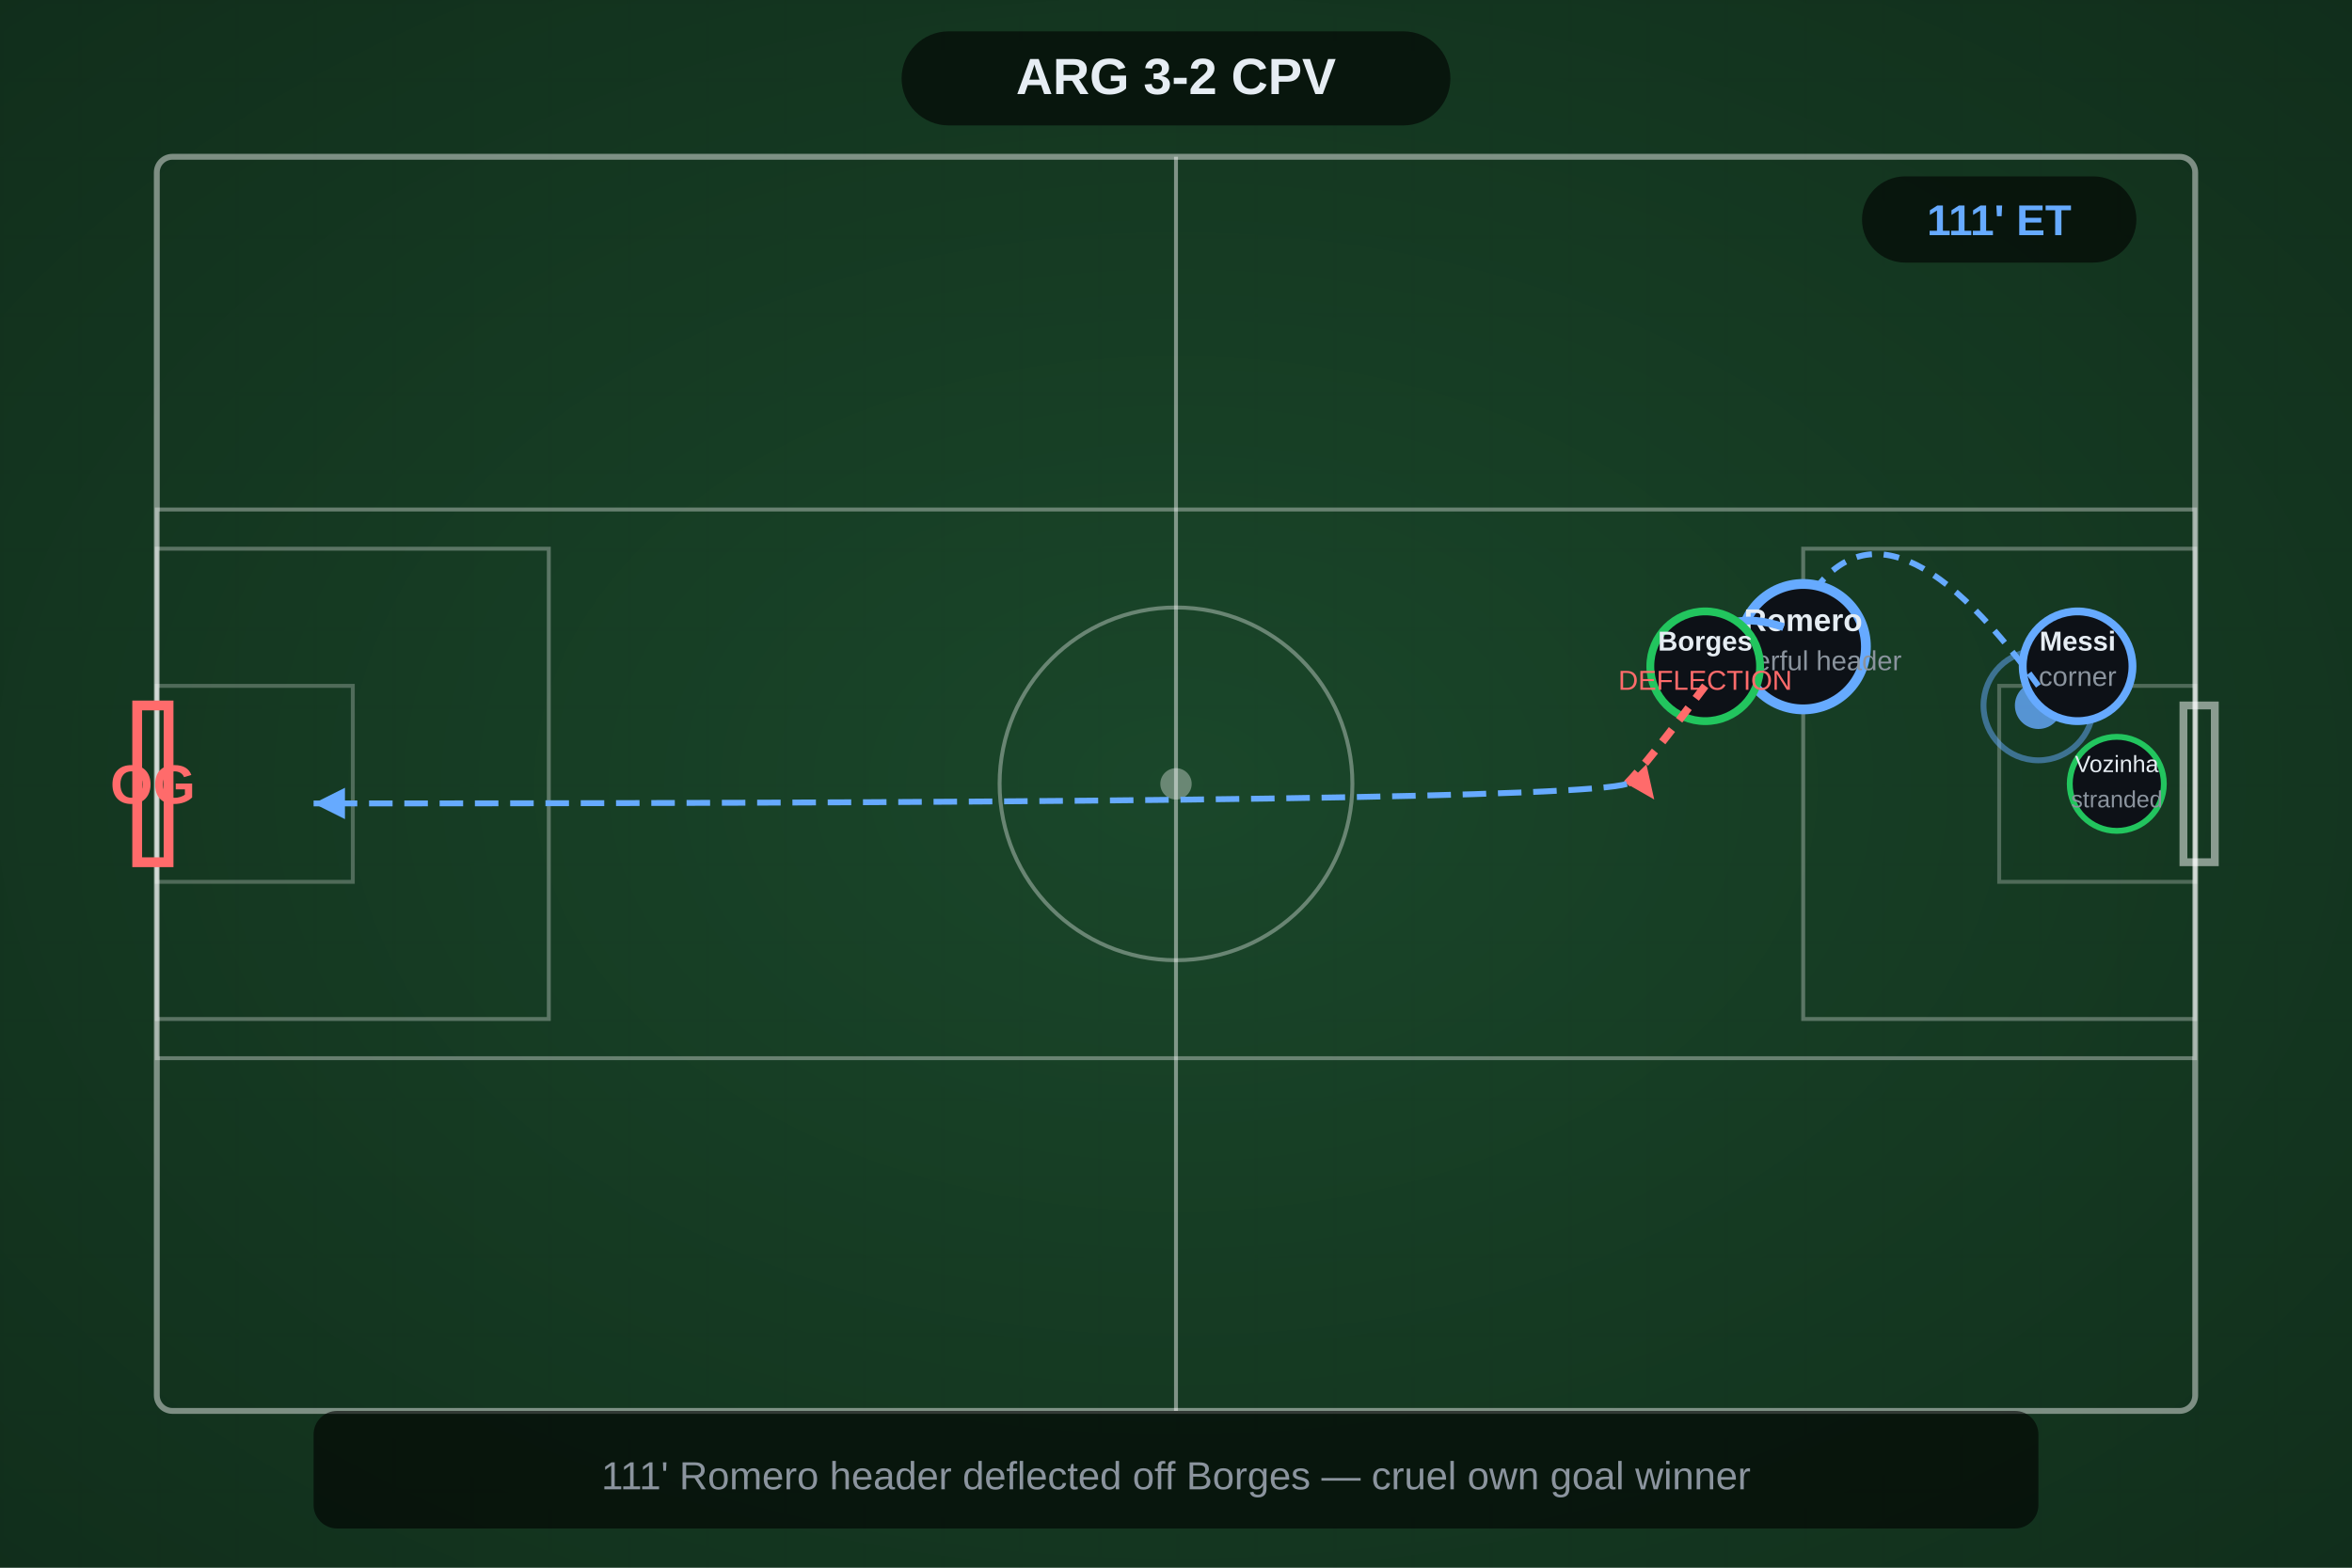
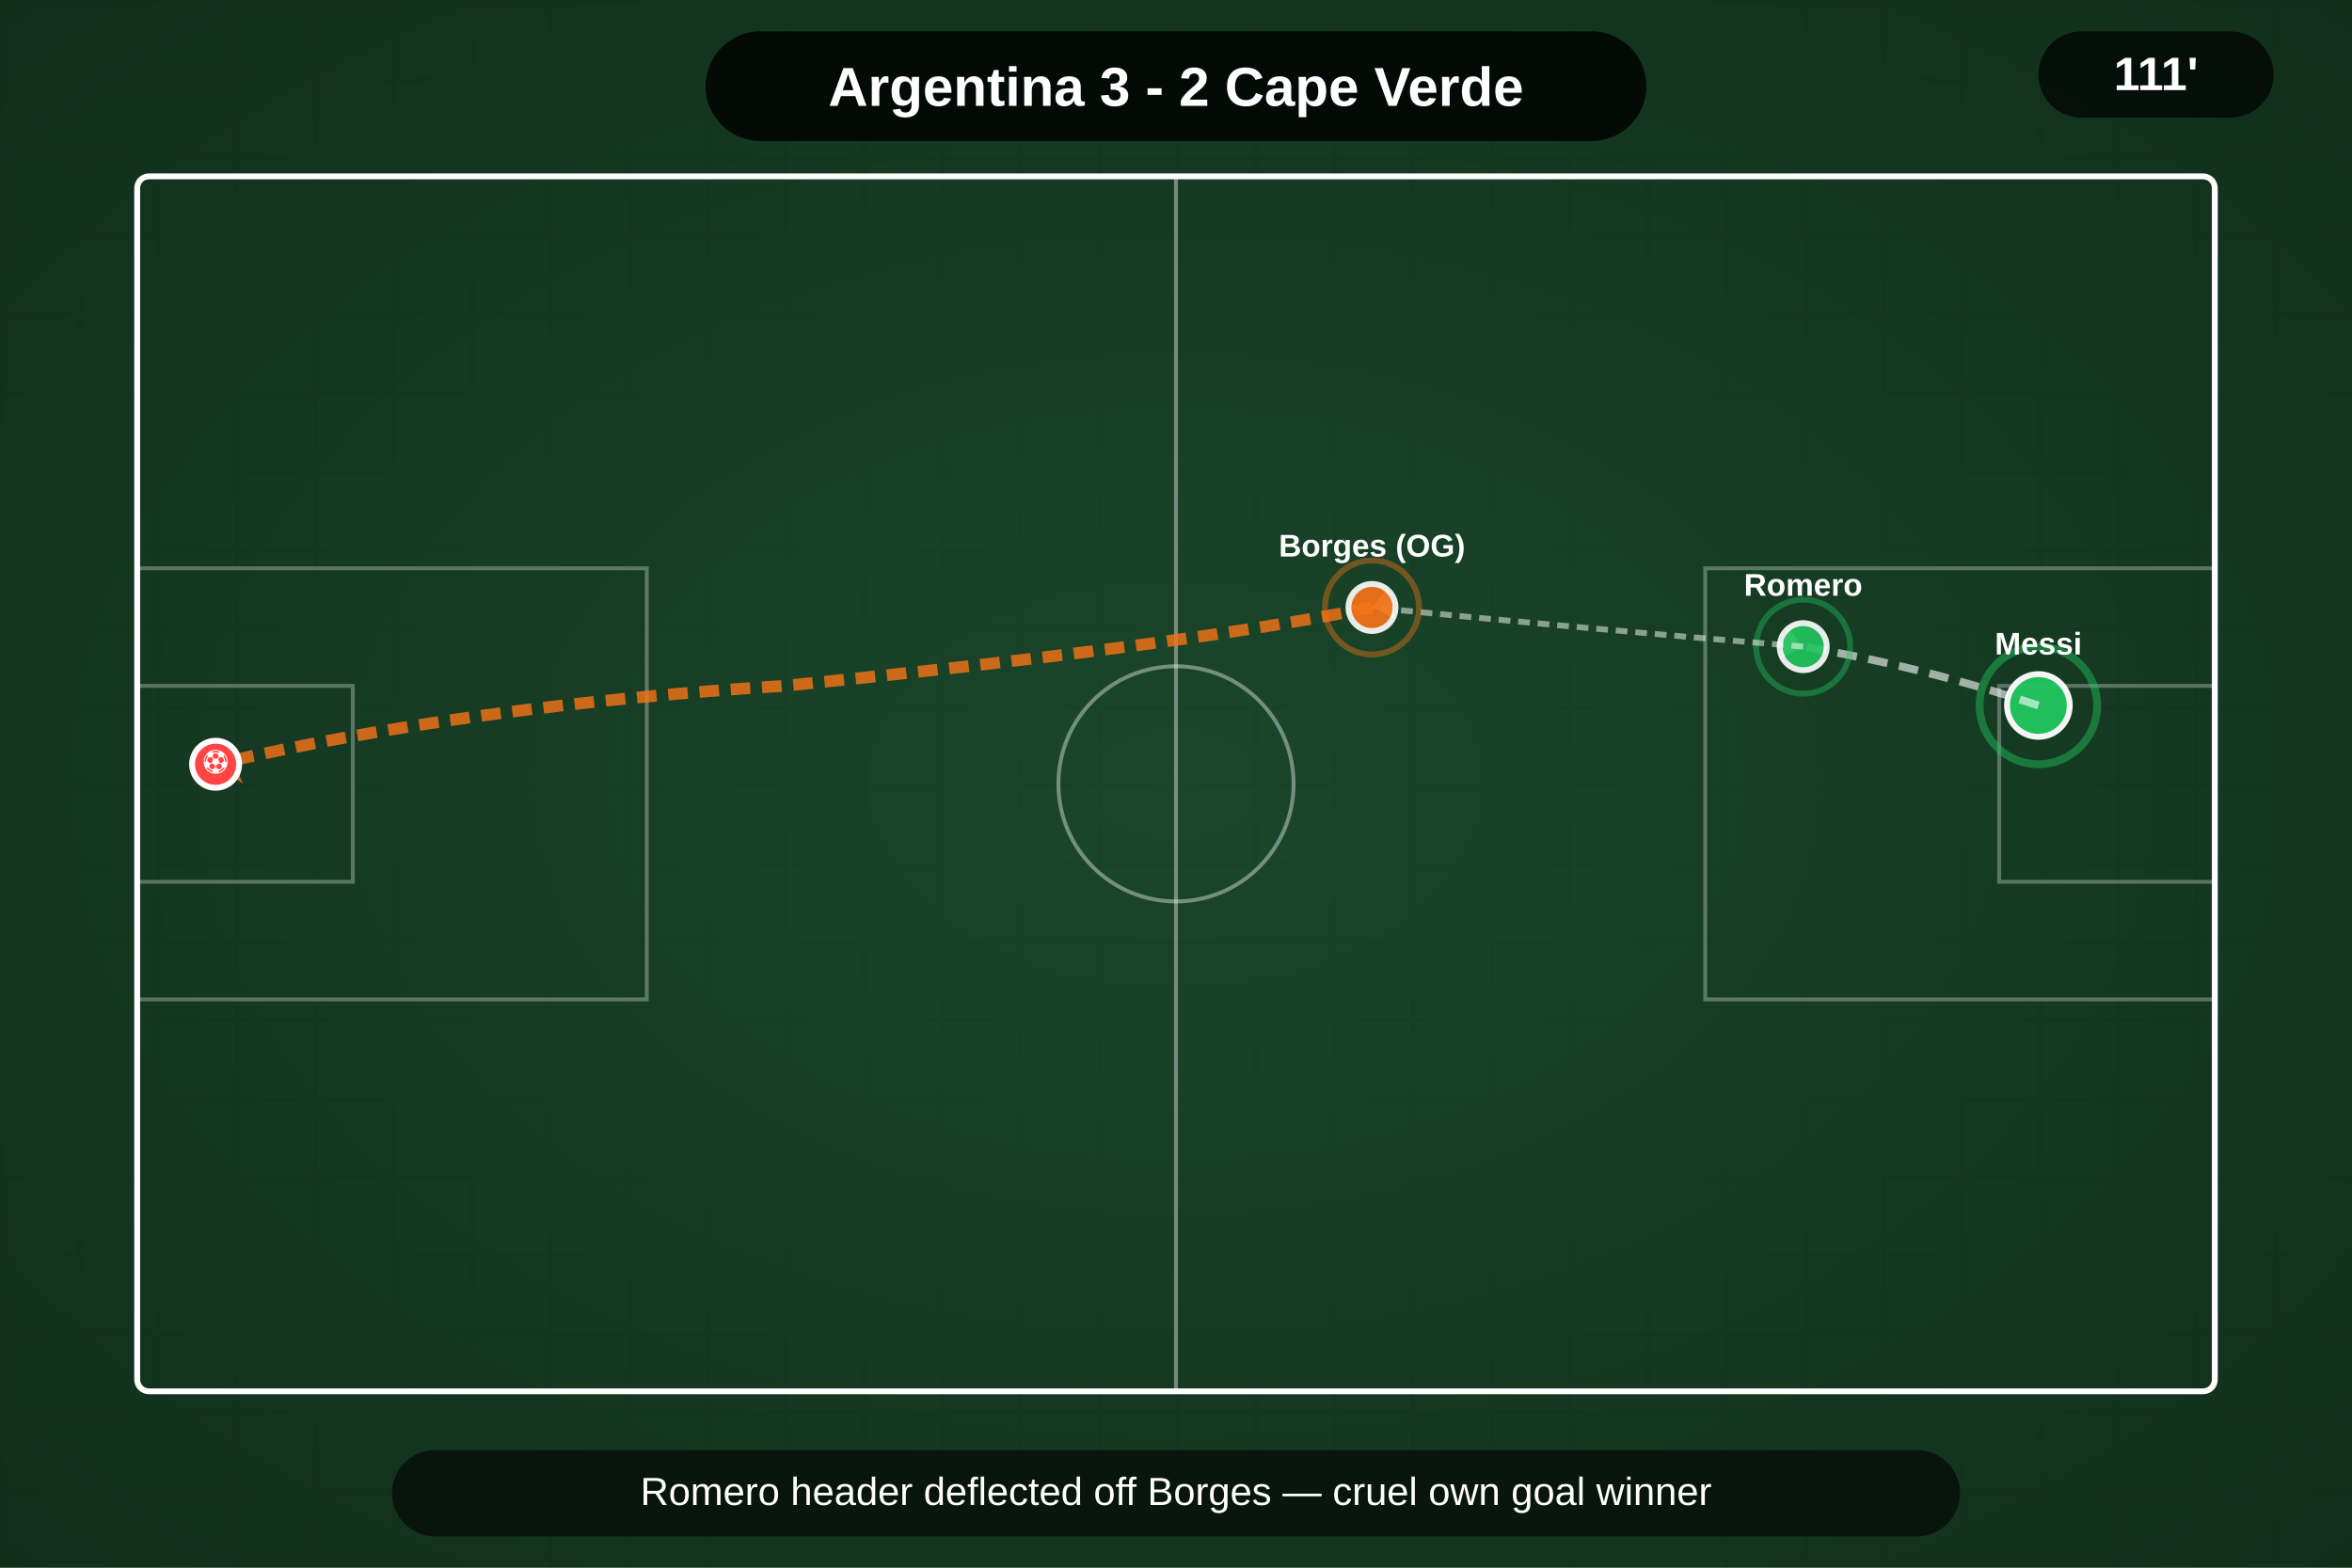
<svg xmlns="http://www.w3.org/2000/svg" viewBox="0 0 600 400">
  <rect width="600" height="400" fill="#1a472a" />
+   <rect width="600" height="400" fill="url(#pitchPattern)" opacity="0.12" />
  <defs>
    <pattern id="pitchPattern" x="0" y="0" width="20" height="20" patternUnits="userSpaceOnUse">
      <rect width="20" height="20" fill="none" />
      <rect x="0" y="0" width="1" height="20" fill="#000" opacity="0.08" />
      <rect x="0" y="0" width="20" height="1" fill="#000" opacity="0.08" />
    </pattern>
    <radialGradient id="pitchVignette" cx="50%" cy="50%" r="70%">
      <stop offset="0%" stop-color="transparent" />
      <stop offset="100%" stop-color="#000" stop-opacity="0.35" />
    </radialGradient>
  </defs>
  <rect width="600" height="400" fill="url(#pitchPattern)" opacity="0.12" />
  <rect width="600" height="400" fill="url(#pitchVignette)" />
-   <rect x="40" y="40" width="520" height="320" fill="none" stroke="#fff" stroke-width="1.5" rx="4" opacity="0.45" />
-   <line x1="300" y1="40" x2="300" y2="360" stroke="#fff" stroke-width="1" opacity="0.45" />
-   <rect x="40" y="130" width="520" height="140" fill="none" stroke="#fff" stroke-width="1" opacity="0.35" />
-   <circle cx="300" cy="200" r="45" fill="none" stroke="#fff" stroke-width="1" opacity="0.35" />
-   <circle cx="300" cy="200" r="4" fill="#fff" opacity="0.35" />
-   <rect x="40" y="140" width="100" height="120" fill="none" stroke="#fff" stroke-width="1" opacity="0.3" />
-   <rect x="460" y="140" width="100" height="120" fill="none" stroke="#fff" stroke-width="1" opacity="0.3" />
-   <rect x="40" y="175" width="50" height="50" fill="none" stroke="#fff" stroke-width="1" opacity="0.25" />
-   <rect x="510" y="175" width="50" height="50" fill="none" stroke="#fff" stroke-width="1" opacity="0.25" />
-   <rect x="35" y="180" width="8" height="40" fill="none" stroke="#fff" stroke-width="2" opacity="0.5" />
-   <rect x="557" y="180" width="8" height="40" fill="none" stroke="#fff" stroke-width="2" opacity="0.5" />
-   <circle cx="520" cy="180" r="6" fill="#66aaff" opacity="0.8" />
-   <circle cx="520" cy="180" r="14" fill="none" stroke="#66aaff" stroke-width="1.5" opacity="0.5" />
-   <circle cx="530" cy="170" r="14" fill="#0d1117" stroke="#66aaff" stroke-width="2" />
-   <text x="530" y="166" text-anchor="middle" fill="#e6edf3" font-family="Arial, sans-serif" font-size="7" font-weight="bold">Messi</text>
-   <text x="530" y="175" text-anchor="middle" fill="#8b949e" font-family="Arial, sans-serif" font-size="7">corner</text>
-   <path d="M 520 175 Q 480 120 460 155" fill="none" stroke="#66aaff" stroke-width="1.5" stroke-dasharray="4,3" />
-   <polygon points="460,155 465,162 456,161" fill="#66aaff" />
-   <circle cx="465" cy="155" r="5" fill="#fff" />
-   <circle cx="460" cy="165" r="16" fill="#0d1117" stroke="#66aaff" stroke-width="2.5" />
-   <text x="460" y="161" text-anchor="middle" fill="#e6edf3" font-family="Arial, sans-serif" font-size="8" font-weight="bold">Romero</text>
-   <text x="460" y="171" text-anchor="middle" fill="#8b949e" font-family="Arial, sans-serif" font-size="7">powerful header</text>
-   <path d="M 455 160 Q 440 155 435 165" fill="none" stroke="#66aaff" stroke-width="2" />
-   <polygon points="435,165 442,169 439,160" fill="#66aaff" />
-   <circle cx="435" cy="170" r="14" fill="#0d1117" stroke="#22c55e" stroke-width="2" />
-   <text x="435" y="166" text-anchor="middle" fill="#e6edf3" font-family="Arial, sans-serif" font-size="7" font-weight="bold">Borges</text>
-   <text x="435" y="176" text-anchor="middle" fill="#ff6b6b" font-family="Arial, sans-serif" font-size="7">DEFLECTION</text>
-   <path d="M 435 175 Q 420 195 415 200" fill="none" stroke="#ff6b6b" stroke-width="2" stroke-dasharray="4,3" />
-   <polygon points="415,200 422,204 420,195" fill="#ff6b6b" />
-   <path d="M 415 200 Q 400 205 80 205" fill="none" stroke="#66aaff" stroke-width="1.5" stroke-dasharray="6,3" />
-   <polygon points="80,205 88,209 88,201" fill="#66aaff" />
-   <circle cx="540" cy="200" r="12" fill="#0d1117" stroke="#22c55e" stroke-width="1.5" />
-   <text x="540" y="197" text-anchor="middle" fill="#e6edf3" font-family="Arial, sans-serif" font-size="6">Vozinha</text>
-   <text x="540" y="206" text-anchor="middle" fill="#8b949e" font-family="Arial, sans-serif" font-size="6">stranded</text>
-   <rect x="35" y="180" width="8" height="40" fill="none" stroke="#ff6b6b" stroke-width="2.5" />
-   <text x="39" y="205" text-anchor="middle" fill="#ff6b6b" font-family="Arial, sans-serif" font-size="14" font-weight="bold">OG</text>
-   <rect x="230" y="8" width="140" height="24" rx="12" fill="#000" opacity="0.6" />
-   <text x="300" y="24" text-anchor="middle" fill="#e6edf3" font-family="Arial, sans-serif" font-size="13" font-weight="bold">ARG 3-2 CPV</text>
-   <rect x="80" y="360" width="440" height="30" rx="6" fill="#000" opacity="0.6" />
-   <text x="300" y="380" text-anchor="middle" fill="#8b949e" font-family="Arial, sans-serif" font-size="10">111' Romero header deflected off Borges — cruel own goal winner</text>
-   <rect x="475" y="45" width="70" height="22" rx="11" fill="#000" opacity="0.6" />
-   <text x="510" y="60" text-anchor="middle" fill="#66aaff" font-family="Arial, sans-serif" font-size="11" font-weight="bold">111' ET</text>
+   <rect x="35" y="45" width="530" height="310" fill="none" stroke="#ffffff" stroke-width="1.5" rx="3" />
+   <line x1="300" y1="45" x2="300" y2="355" stroke="#ffffff" stroke-width="1" opacity="0.4" />
+   <circle cx="300" cy="200" r="30" fill="none" stroke="#ffffff" stroke-width="1" opacity="0.4" />
+   <rect x="35" y="145" width="130" height="110" fill="none" stroke="#ffffff" stroke-width="1" opacity="0.3" />
+   <rect x="35" y="175" width="55" height="50" fill="none" stroke="#ffffff" stroke-width="1" opacity="0.3" />
+   <rect x="435" y="145" width="130" height="110" fill="none" stroke="#ffffff" stroke-width="1" opacity="0.3" />
+   <rect x="510" y="175" width="55" height="50" fill="none" stroke="#ffffff" stroke-width="1" opacity="0.3" />
+   <rect x="180" y="8" width="240" height="28" rx="14" fill="#000" opacity="0.8" />
+   <text x="300" y="27" text-anchor="middle" fill="#ffffff" font-family="Arial,sans-serif" font-size="14" font-weight="bold">Argentina 3 - 2 Cape Verde</text>
+   <rect x="520" y="8" width="60" height="22" rx="11" fill="#000" opacity="0.7" />
+   <text x="550" y="23" text-anchor="middle" fill="#ffffff" font-family="Arial,sans-serif" font-size="12" font-weight="bold">111'</text>
+   <circle cx="520" cy="180" r="8" fill="#22c55e" stroke="#ffffff" stroke-width="1.5" opacity="0.95" />
+   <circle cx="520" cy="180" r="15" fill="none" stroke="#22c55e" stroke-width="2" opacity="0.45" />
+   <text x="520" y="167" text-anchor="middle" fill="#ffffff" font-family="Arial,sans-serif" font-size="8" font-weight="bold">Messi</text>
+   <path d="M 520 180 Q 490 170 460 165" fill="none" stroke="#ffffff" stroke-width="2" stroke-dasharray="5,3" opacity="0.6" />
+   <polygon points="460,165 454,168 456,160" fill="#ffffff" opacity="0.6" />
+   <circle cx="460" cy="165" r="6" fill="#22c55e" stroke="#ffffff" stroke-width="1.5" opacity="0.9" />
+   <circle cx="460" cy="165" r="12" fill="none" stroke="#22c55e" stroke-width="1.5" opacity="0.4" />
+   <text x="460" y="152" text-anchor="middle" fill="#ffffff" font-family="Arial,sans-serif" font-size="8" font-weight="bold">Romero</text>
+   <path d="M 460 165 Q 400 160 350 155" fill="none" stroke="#ffffff" stroke-width="1.5" stroke-dasharray="3,2" opacity="0.5" />
+   <polygon points="350,155 356,158 354,150" fill="#ffffff" opacity="0.5" />
+   <circle cx="350" cy="155" r="6" fill="#f97316" stroke="#ffffff" stroke-width="1.5" opacity="0.9" />
+   <circle cx="350" cy="155" r="12" fill="none" stroke="#f97316" stroke-width="1.5" opacity="0.4" />
+   <text x="350" y="142" text-anchor="middle" fill="#ffffff" font-family="Arial,sans-serif" font-size="8" font-weight="bold">Borges (OG)</text>
+   <path d="M 350 155 Q 300 165 200 175 Q 120 180 55 195" fill="none" stroke="#f97316" stroke-width="3" stroke-dasharray="5,3" opacity="0.8" />
+   <polygon points="55,195 62,200 58,191" fill="#f97316" opacity="0.8" />
+   <circle cx="55" cy="195" r="6" fill="#ff4444" stroke="#ffffff" stroke-width="1.5" />
+   <text x="55" y="197" text-anchor="middle" fill="#ffffff" font-family="Arial,sans-serif" font-size="8">⚽</text>
+   <rect x="100" y="370" width="400" height="22" rx="11" fill="#000" opacity="0.6" />
+   <text x="300" y="384" text-anchor="middle" fill="#ffffff" font-family="Arial,sans-serif" font-size="10">Romero header deflected off Borges — cruel own goal winner</text>
</svg>
